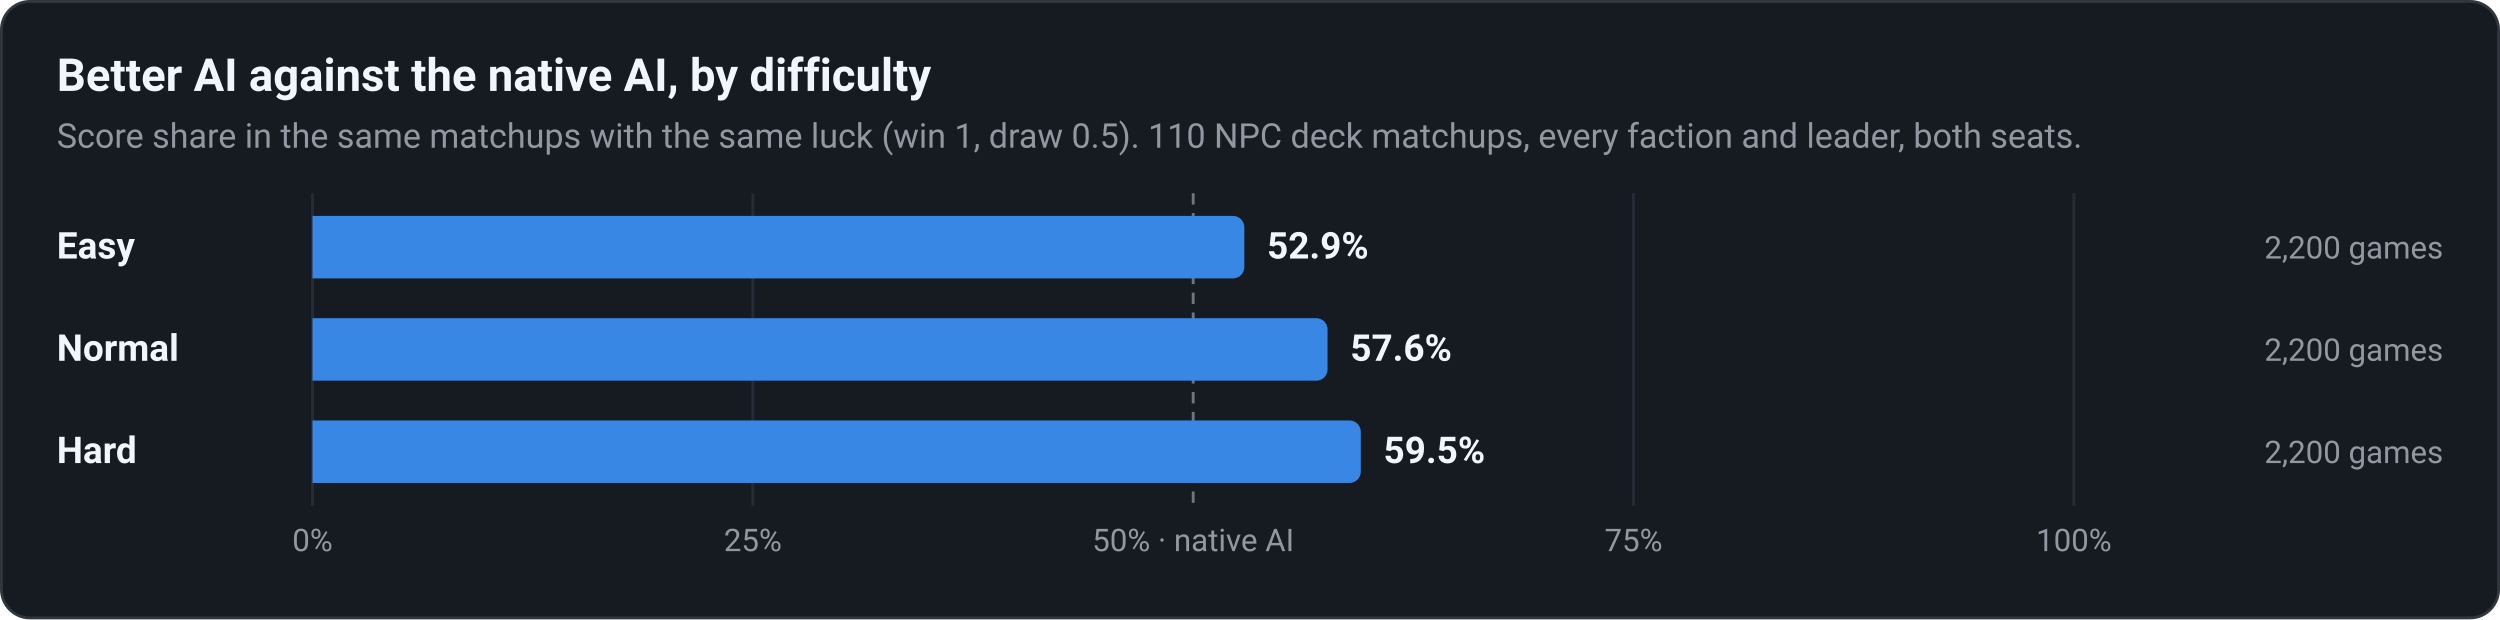
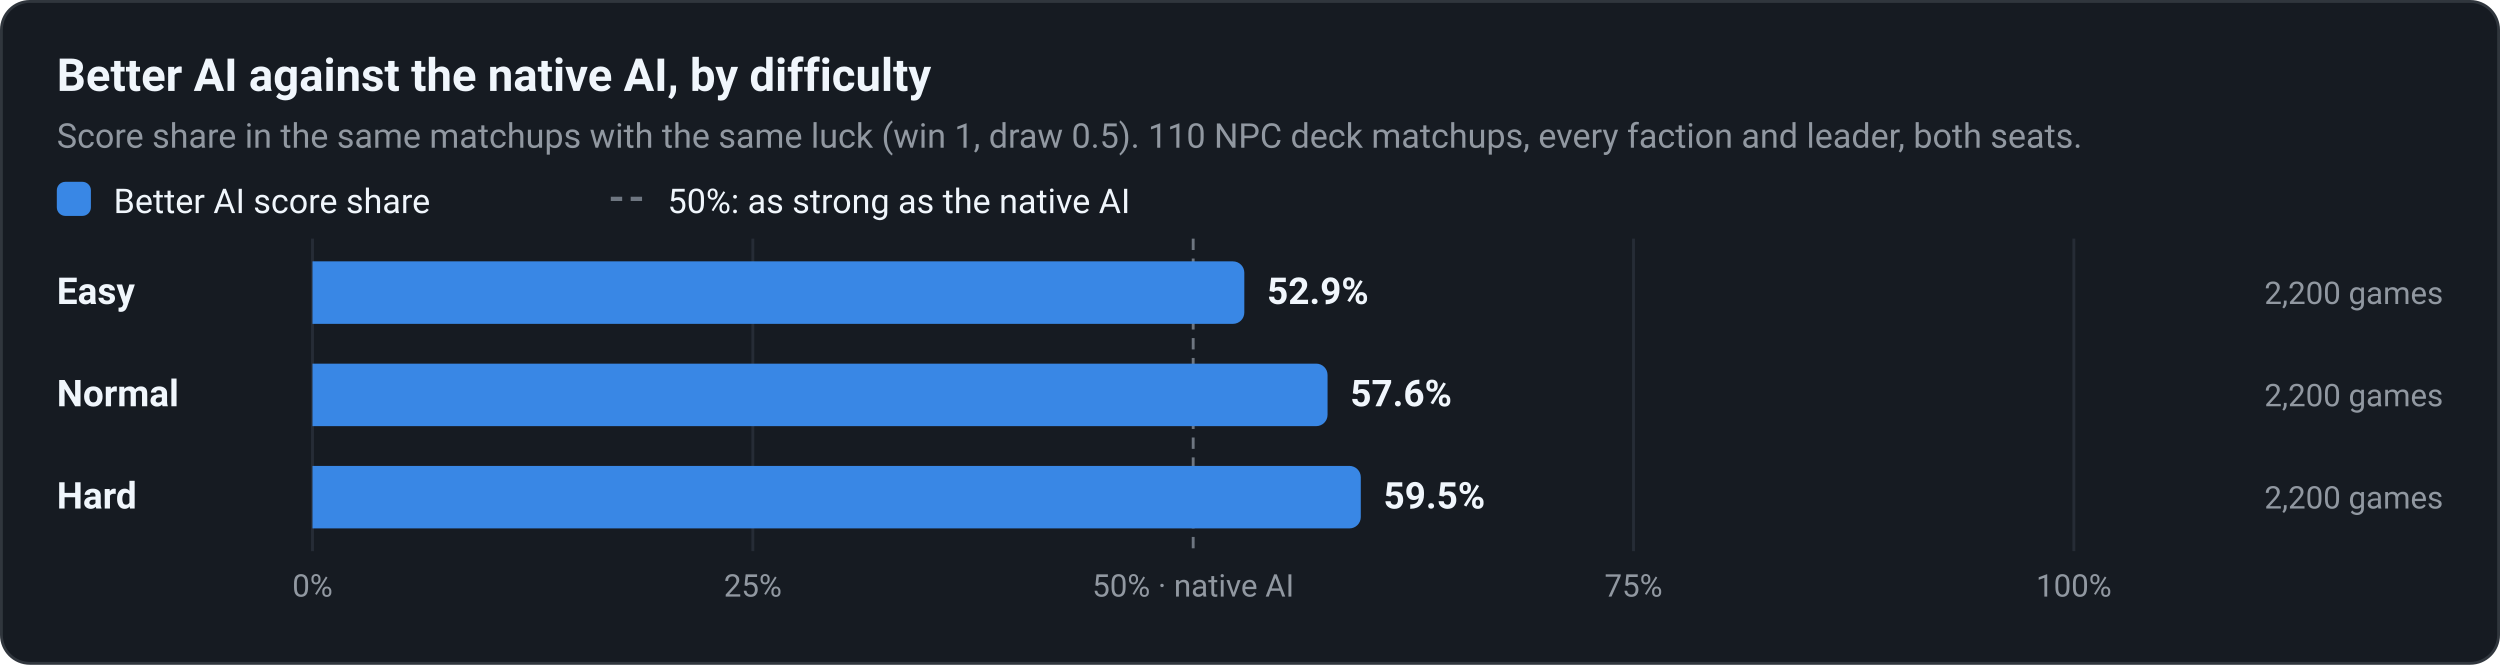
- <svg xmlns="http://www.w3.org/2000/svg" width="880" height="218" viewBox="0 0 880 218" font-family="system-ui,-apple-system,'Segoe UI',Roboto,Helvetica,Arial,sans-serif" role="img" aria-label="Better AI against the native AI, by difficulty">
-   <rect x="0.5" y="0.5" width="879" height="217" rx="10" fill="#161b22" stroke="#30363d" />
+ <svg xmlns="http://www.w3.org/2000/svg" width="880" height="234" viewBox="0 0 880 234" font-family="system-ui,-apple-system,'Segoe UI',Roboto,Helvetica,Arial,sans-serif" role="img" aria-label="Better AI against the native AI, by difficulty">
+   <rect x="0.5" y="0.5" width="879" height="233" rx="10" fill="#161b22" stroke="#30363d" />
  <text x="20.0" y="32.0" fill="#f0f6fc" font-size="16" font-weight="600" text-anchor="start">Better AI against the native AI, by difficulty</text>
  <text x="20.0" y="52.0" fill="#9198a1" font-size="12" font-weight="400" text-anchor="start">Score share in the same matchups with the same luck (win 1, draw 0.5). 110 NPC deck matchups, every faction and leader, both seats.</text>
-   <line x1="110.0" y1="68" x2="110.0" y2="178" stroke="#262c36" stroke-width="1" />
-   <text x="110.0" y="194.0" fill="#9198a1" font-size="11" font-weight="400" text-anchor="middle">0%</text>
-   <line x1="265.0" y1="68" x2="265.0" y2="178" stroke="#262c36" stroke-width="1" />
-   <text x="265.0" y="194.0" fill="#9198a1" font-size="11" font-weight="400" text-anchor="middle">25%</text>
-   <line x1="420.0" y1="68" x2="420.0" y2="178" stroke="#6e7681" stroke-width="1" stroke-dasharray="4 3" />
-   <text x="420.0" y="194.0" fill="#9198a1" font-size="11" font-weight="400" text-anchor="middle">50% · native AI</text>
-   <line x1="575.0" y1="68" x2="575.0" y2="178" stroke="#262c36" stroke-width="1" />
-   <text x="575.0" y="194.0" fill="#9198a1" font-size="11" font-weight="400" text-anchor="middle">75%</text>
-   <line x1="730.0" y1="68" x2="730.0" y2="178" stroke="#262c36" stroke-width="1" />
-   <text x="730.0" y="194.0" fill="#9198a1" font-size="11" font-weight="400" text-anchor="middle">100%</text>
-   <text x="20.0" y="91.0" fill="#f0f6fc" font-size="13" font-weight="600" text-anchor="start">Easy</text>
-   <path d="M110.0,76.0 H434.0 A4,4 0 0 1 438.0,80.0 V94.0 A4,4 0 0 1 434.0,98.0 H110.0 Z" fill="#3987e5" />
-   <text x="446.0" y="91.0" fill="#f0f6fc" font-size="13" font-weight="600" text-anchor="start">52.9%</text>
-   <text x="860.0" y="91.0" fill="#9198a1" font-size="11" font-weight="400" text-anchor="end">2,200 games</text>
-   <text x="20.0" y="127.0" fill="#f0f6fc" font-size="13" font-weight="600" text-anchor="start">Normal</text>
-   <path d="M110.0,112.0 H463.3 A4,4 0 0 1 467.3,116.0 V130.0 A4,4 0 0 1 463.3,134.0 H110.0 Z" fill="#3987e5" />
-   <text x="475.3" y="127.0" fill="#f0f6fc" font-size="13" font-weight="600" text-anchor="start">57.6%</text>
-   <text x="860.0" y="127.0" fill="#9198a1" font-size="11" font-weight="400" text-anchor="end">2,200 games</text>
-   <text x="20.0" y="163.0" fill="#f0f6fc" font-size="13" font-weight="600" text-anchor="start">Hard</text>
-   <path d="M110.0,148.0 H475.0 A4,4 0 0 1 479.0,152.0 V166.0 A4,4 0 0 1 475.0,170.0 H110.0 Z" fill="#3987e5" />
-   <text x="487.0" y="163.0" fill="#f0f6fc" font-size="13" font-weight="600" text-anchor="start">59.5%</text>
-   <text x="860.0" y="163.0" fill="#9198a1" font-size="11" font-weight="400" text-anchor="end">2,200 games</text>
+   <line x1="110.0" y1="84" x2="110.0" y2="194" stroke="#262c36" stroke-width="1" />
+   <text x="110.0" y="210.0" fill="#9198a1" font-size="11" font-weight="400" text-anchor="middle">0%</text>
+   <line x1="265.0" y1="84" x2="265.0" y2="194" stroke="#262c36" stroke-width="1" />
+   <text x="265.0" y="210.0" fill="#9198a1" font-size="11" font-weight="400" text-anchor="middle">25%</text>
+   <line x1="420.0" y1="84" x2="420.0" y2="194" stroke="#6e7681" stroke-width="1" stroke-dasharray="4 3" />
+   <text x="420.0" y="210.0" fill="#9198a1" font-size="11" font-weight="400" text-anchor="middle">50% · native AI</text>
+   <line x1="575.0" y1="84" x2="575.0" y2="194" stroke="#262c36" stroke-width="1" />
+   <text x="575.0" y="210.0" fill="#9198a1" font-size="11" font-weight="400" text-anchor="middle">75%</text>
+   <line x1="730.0" y1="84" x2="730.0" y2="194" stroke="#262c36" stroke-width="1" />
+   <text x="730.0" y="210.0" fill="#9198a1" font-size="11" font-weight="400" text-anchor="middle">100%</text>
+   <rect x="20" y="64" width="12" height="12" rx="3" fill="#3987e5" />
+   <text x="40.0" y="75.0" fill="#f0f6fc" font-size="12" font-weight="400" text-anchor="start">Better AI score share</text>
+   <line x1="215" y1="70" x2="229" y2="70" stroke="#6e7681" stroke-width="1.5" stroke-dasharray="4 3" />
+   <text x="235.0" y="75.0" fill="#f0f6fc" font-size="12" font-weight="400" text-anchor="start">50%: as strong as the native AI</text>
+   <text x="20.0" y="107.0" fill="#f0f6fc" font-size="13" font-weight="600" text-anchor="start">Easy</text>
+   <path d="M110.0,92.0 H434.0 A4,4 0 0 1 438.0,96.0 V110.0 A4,4 0 0 1 434.0,114.0 H110.0 Z" fill="#3987e5" />
+   <text x="446.0" y="107.0" fill="#f0f6fc" font-size="13" font-weight="600" text-anchor="start">52.9%</text>
+   <text x="860.0" y="107.0" fill="#9198a1" font-size="11" font-weight="400" text-anchor="end">2,200 games</text>
+   <text x="20.0" y="143.0" fill="#f0f6fc" font-size="13" font-weight="600" text-anchor="start">Normal</text>
+   <path d="M110.0,128.0 H463.3 A4,4 0 0 1 467.3,132.0 V146.0 A4,4 0 0 1 463.3,150.0 H110.0 Z" fill="#3987e5" />
+   <text x="475.3" y="143.0" fill="#f0f6fc" font-size="13" font-weight="600" text-anchor="start">57.6%</text>
+   <text x="860.0" y="143.0" fill="#9198a1" font-size="11" font-weight="400" text-anchor="end">2,200 games</text>
+   <text x="20.0" y="179.0" fill="#f0f6fc" font-size="13" font-weight="600" text-anchor="start">Hard</text>
+   <path d="M110.0,164.0 H475.0 A4,4 0 0 1 479.0,168.0 V182.0 A4,4 0 0 1 475.0,186.0 H110.0 Z" fill="#3987e5" />
+   <text x="487.0" y="179.0" fill="#f0f6fc" font-size="13" font-weight="600" text-anchor="start">59.5%</text>
+   <text x="860.0" y="179.0" fill="#9198a1" font-size="11" font-weight="400" text-anchor="end">2,200 games</text>
</svg>
